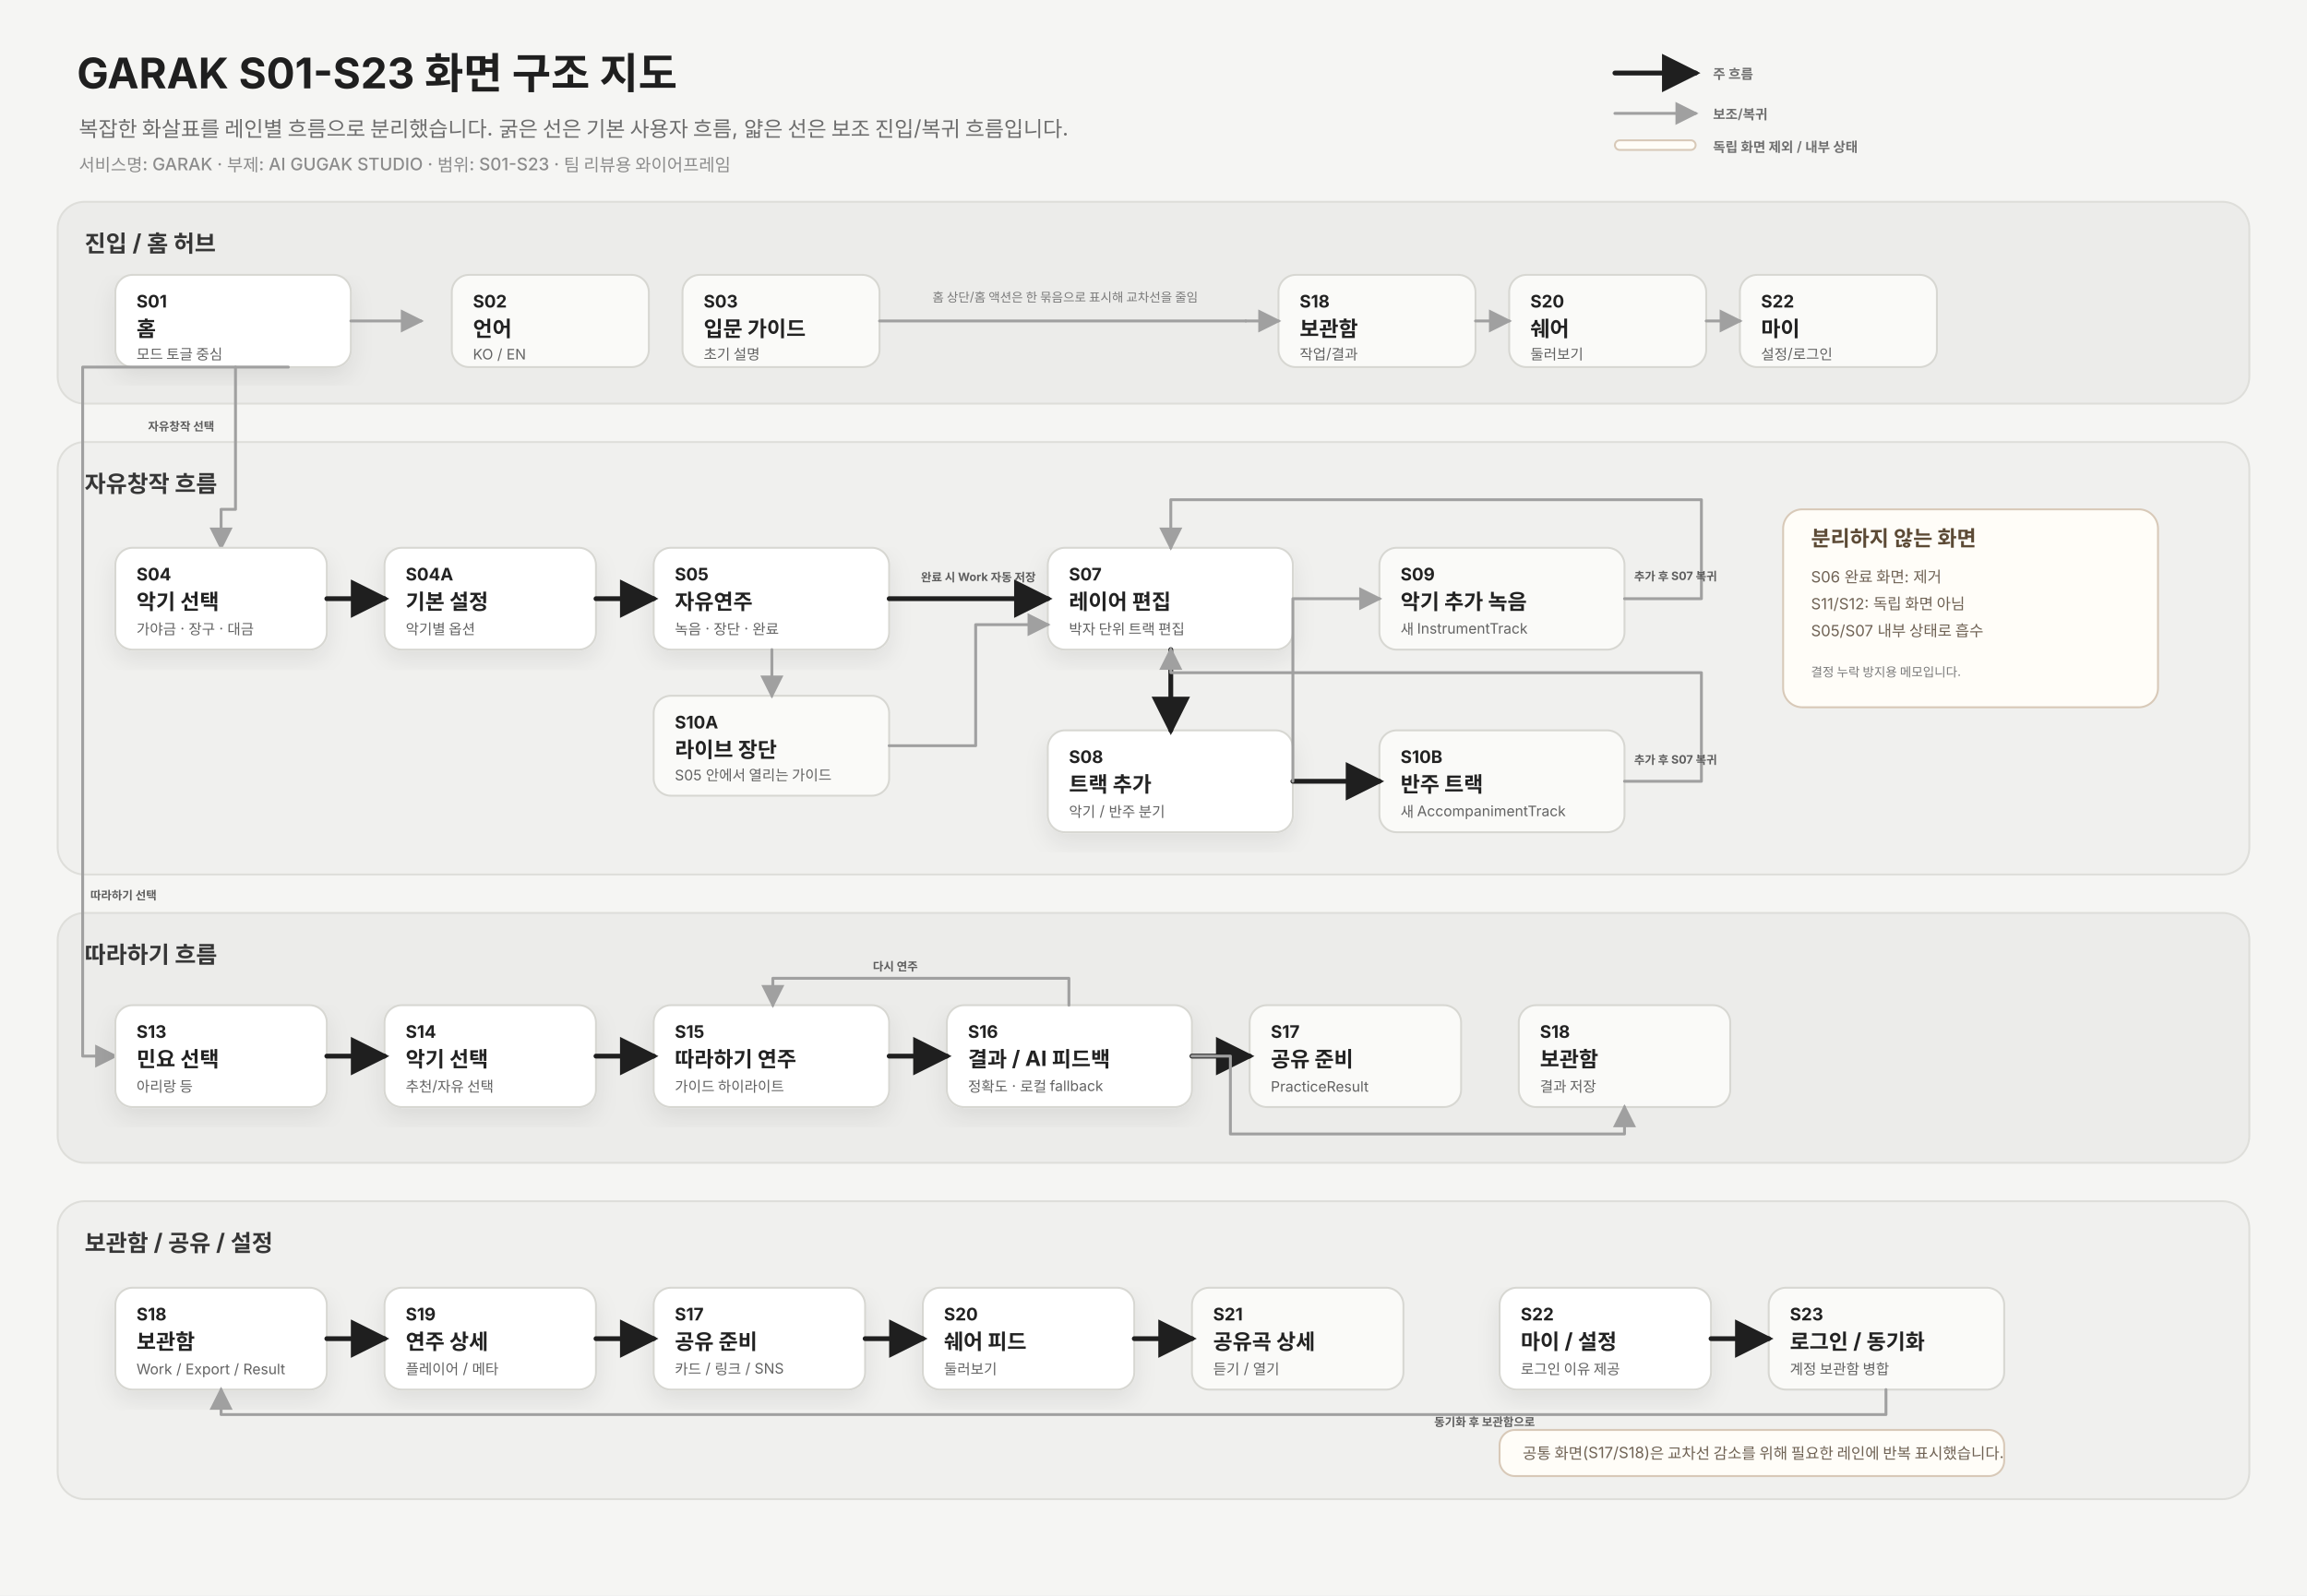
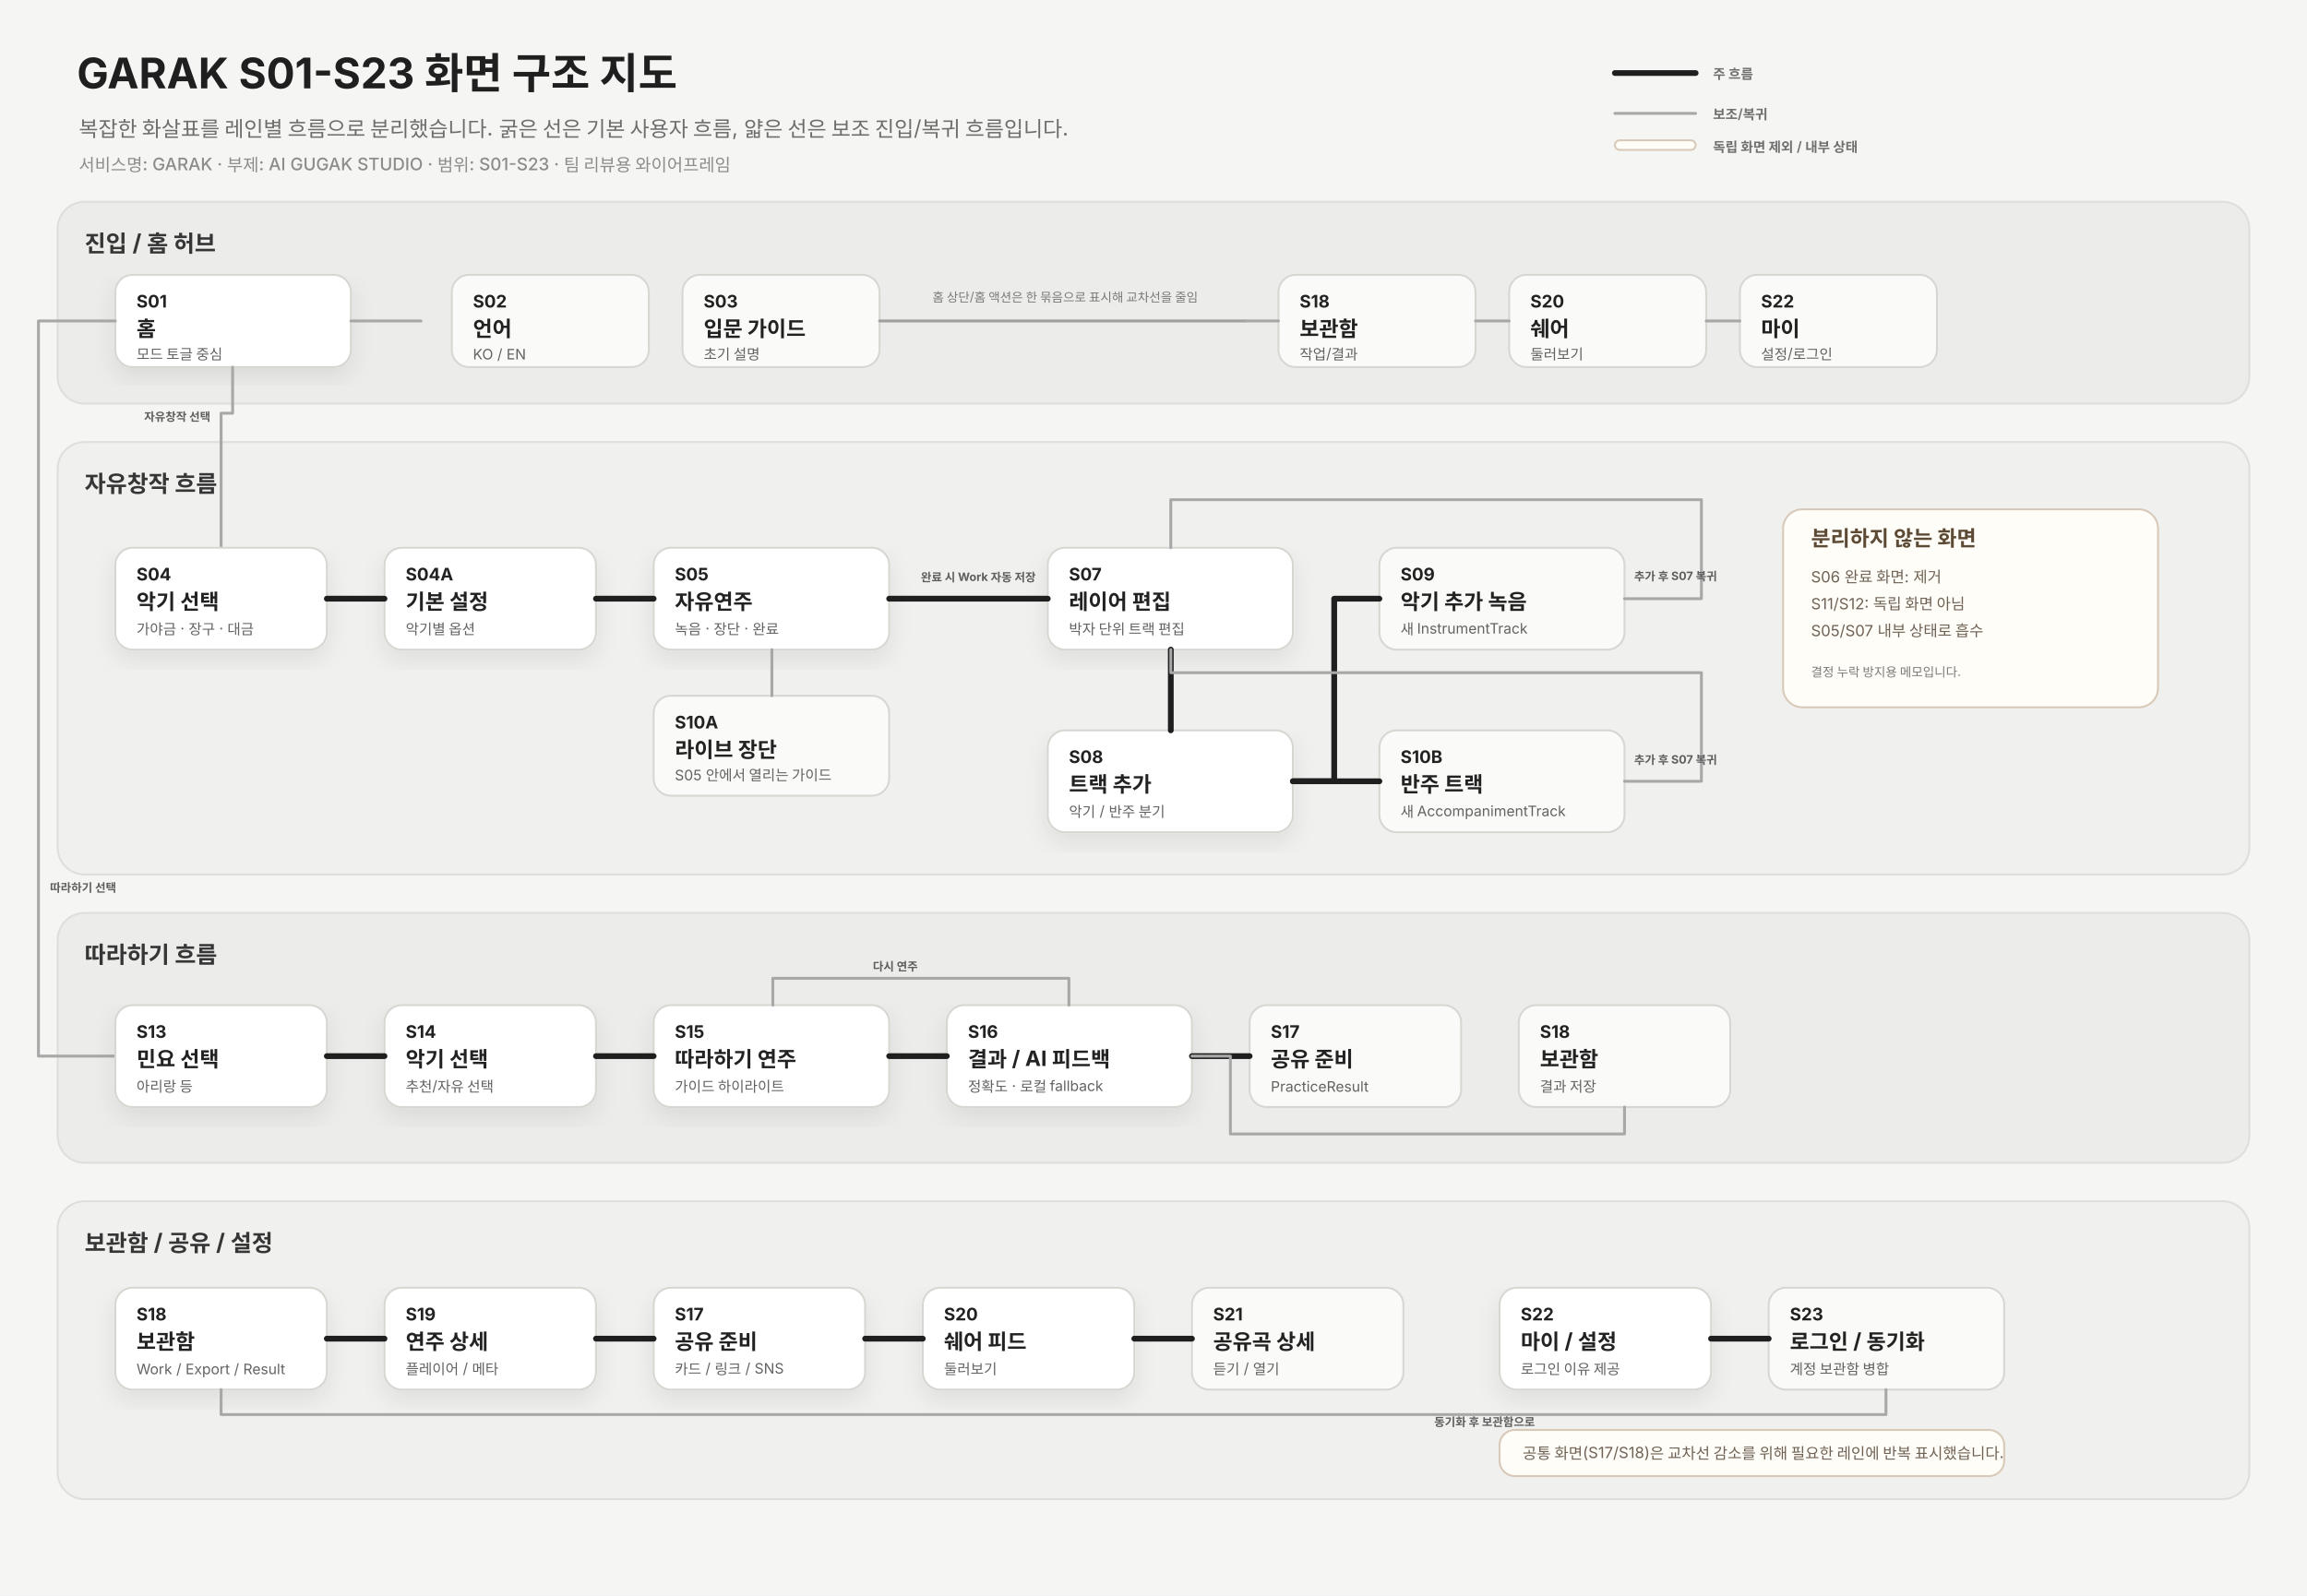
<svg xmlns="http://www.w3.org/2000/svg" width="2400" height="1660" viewBox="0 0 2400 1660" fill="none">
  <defs>
-     <marker id="arrowPrimary" markerWidth="12" markerHeight="12" refX="9" refY="6" orient="auto" markerUnits="strokeWidth">
-       <path d="M2 2L10 6L2 10V2Z" fill="#1F1F1F" />
-     </marker>
-     <marker id="arrowSecondary" markerWidth="12" markerHeight="12" refX="9" refY="6" orient="auto" markerUnits="strokeWidth">
-       <path d="M2 2L10 6L2 10V2Z" fill="#A0A0A0" />
-     </marker>
    <filter id="softShadow" x="-10%" y="-10%" width="120%" height="130%">
      <feDropShadow dx="0" dy="10" stdDeviation="12" flood-color="#000000" flood-opacity="0.08" />
    </filter>
    <style>
      .bg { fill: #F5F5F3; }
      .lane-a { fill: #ECECEA; stroke: #DEDEDA; stroke-width: 2; }
      .lane-b { fill: #F0F0EE; stroke: #DEDEDA; stroke-width: 2; }
      .card { fill: #FFFFFF; stroke: #D7D7D2; stroke-width: 2; filter: url(#softShadow); }
      .card-soft { fill: #FAFAF8; stroke: #D7D7D2; stroke-width: 2; }
      .excluded { fill: #FFFDF8; stroke: #D8C9B8; stroke-width: 2; }
-       .primary { stroke: #1F1F1F; stroke-width: 5; stroke-linecap: round; stroke-linejoin: round; marker-end: url(#arrowPrimary); }
-       .secondary { stroke: #A0A0A0; stroke-width: 3; stroke-linecap: round; stroke-linejoin: round; marker-end: url(#arrowSecondary); }
+       .primary { stroke: #1F1F1F; stroke-width: 6; stroke-linecap: round; stroke-linejoin: round; }
+       .secondary { stroke: #A8A8A8; stroke-width: 3; stroke-linecap: round; stroke-linejoin: round; }
      .bus { stroke: #A0A0A0; stroke-width: 3; stroke-linecap: round; stroke-linejoin: round; }
      .title { font: 700 44px Inter, Arial, sans-serif; fill: #1F1F1F; }
      .subtitle { font: 400 22px Inter, Arial, sans-serif; fill: #6D6D6D; }
      .meta { font: 500 18px Inter, Arial, sans-serif; fill: #8C8C8C; }
      .lane-title { font: 700 24px Inter, Arial, sans-serif; fill: #363636; }
      .screen-id { font: 700 18px Inter, Arial, sans-serif; fill: #222222; }
      .screen-title { font: 700 22px Inter, Arial, sans-serif; fill: #222222; }
      .screen-body { font: 400 15px Inter, Arial, sans-serif; fill: #626262; }
      .label { font: 600 14px Inter, Arial, sans-serif; fill: #6F6F6F; }
      .tag { font: 700 12px Inter, Arial, sans-serif; fill: #5E5E5E; }
      .small { font: 400 13px Inter, Arial, sans-serif; fill: #7A7A7A; }
      .note-title { font: 700 22px Inter, Arial, sans-serif; fill: #5C4A35; }
      .note-body { font: 400 16px Inter, Arial, sans-serif; fill: #6F6254; }
    </style>
  </defs>
  <rect class="bg" width="2400" height="1660" rx="0" />
  <text class="title" x="80" y="92">GARAK S01-S23 화면 구조 지도</text>
  <text class="subtitle" x="82" y="142">복잡한 화살표를 레인별 흐름으로 분리했습니다. 굵은 선은 기본 사용자 흐름, 얇은 선은 보조 진입/복귀 흐름입니다.</text>
  <text class="meta" x="82" y="178">서비스명: GARAK · 부제: AI GUGAK STUDIO · 범위: S01-S23 · 팀 리뷰용 와이어프레임</text>
  <line x1="1680" y1="76" x2="1764" y2="76" class="primary" />
  <text class="label" x="1782" y="82">주 흐름</text>
  <line x1="1680" y1="118" x2="1764" y2="118" class="secondary" />
  <text class="label" x="1782" y="124">보조/복귀</text>
  <rect class="excluded" x="1680" y="146" width="84" height="10" rx="5" />
  <text class="label" x="1782" y="158">독립 화면 제외 / 내부 상태</text>
  <rect class="lane-a" x="60" y="210" width="2280" height="210" rx="28" />
  <text class="lane-title" x="88" y="262">진입 / 홈 허브</text>
  <rect class="lane-b" x="60" y="460" width="2280" height="450" rx="28" />
  <text class="lane-title" x="88" y="512">자유창작 흐름</text>
  <rect class="lane-a" x="60" y="950" width="2280" height="260" rx="28" />
  <text class="lane-title" x="88" y="1002">따라하기 흐름</text>
  <rect class="lane-b" x="60" y="1250" width="2280" height="310" rx="28" />
  <text class="lane-title" x="88" y="1302">보관함 / 공유 / 설정</text>
  <g id="S01">
    <rect class="card" x="120" y="286" width="245" height="96" rx="18" />
    <text class="screen-id" x="142" y="320">S01</text>
    <text class="screen-title" x="142" y="350">홈</text>
    <text class="screen-body" x="142" y="374">모드 토글 중심</text>
  </g>
  <g id="S02">
    <rect class="card-soft" x="470" y="286" width="205" height="96" rx="18" />
    <text class="screen-id" x="492" y="320">S02</text>
    <text class="screen-title" x="492" y="350">언어</text>
    <text class="screen-body" x="492" y="374">KO / EN</text>
  </g>
  <g id="S03">
    <rect class="card-soft" x="710" y="286" width="205" height="96" rx="18" />
    <text class="screen-id" x="732" y="320">S03</text>
    <text class="screen-title" x="732" y="350">입문 가이드</text>
    <text class="screen-body" x="732" y="374">초기 설명</text>
  </g>
  <g id="S18-home">
    <rect class="card-soft" x="1330" y="286" width="205" height="96" rx="18" />
    <text class="screen-id" x="1352" y="320">S18</text>
    <text class="screen-title" x="1352" y="350">보관함</text>
    <text class="screen-body" x="1352" y="374">작업/결과</text>
  </g>
  <g id="S20-home">
    <rect class="card-soft" x="1570" y="286" width="205" height="96" rx="18" />
    <text class="screen-id" x="1592" y="320">S20</text>
    <text class="screen-title" x="1592" y="350">쉐어</text>
    <text class="screen-body" x="1592" y="374">둘러보기</text>
  </g>
  <g id="S22-home">
    <rect class="card-soft" x="1810" y="286" width="205" height="96" rx="18" />
    <text class="screen-id" x="1832" y="320">S22</text>
    <text class="screen-title" x="1832" y="350">마이</text>
    <text class="screen-body" x="1832" y="374">설정/로그인</text>
  </g>
  <line x1="365" y1="334" x2="438" y2="334" class="secondary" />
  <line x1="915" y1="334" x2="1296" y2="334" class="bus" />
  <line x1="1296" y1="334" x2="1330" y2="334" class="secondary" />
  <line x1="1535" y1="334" x2="1570" y2="334" class="secondary" />
  <line x1="1775" y1="334" x2="1810" y2="334" class="secondary" />
  <text class="small" x="970" y="314">홈 상단/홈 액션은 한 묶음으로 표시해 교차선을 줄임</text>
-   <path d="M245 382 V530 H230 V570" class="secondary" />
-   <path d="M300 382 H86 V1099 H120" class="secondary" />
-   <text class="tag" x="154" y="448">자유창작 선택</text>
-   <text class="tag" x="94" y="936">따라하기 선택</text>
+   <path d="M242 382 V430 H230 V570" class="secondary" />
+   <path d="M120 334 H40 V1099 H120" class="secondary" />
+   <text class="tag" x="150" y="438">자유창작 선택</text>
+   <text class="tag" x="52" y="928">따라하기 선택</text>
  <g id="S04">
    <rect class="card" x="120" y="570" width="220" height="106" rx="18" />
    <text class="screen-id" x="142" y="604">S04</text>
    <text class="screen-title" x="142" y="634">악기 선택</text>
    <text class="screen-body" x="142" y="660">가야금 · 장구 · 대금</text>
  </g>
  <g id="S04A">
    <rect class="card" x="400" y="570" width="220" height="106" rx="18" />
    <text class="screen-id" x="422" y="604">S04A</text>
    <text class="screen-title" x="422" y="634">기본 설정</text>
    <text class="screen-body" x="422" y="660">악기별 옵션</text>
  </g>
  <g id="S05">
    <rect class="card" x="680" y="570" width="245" height="106" rx="18" />
    <text class="screen-id" x="702" y="604">S05</text>
    <text class="screen-title" x="702" y="634">자유연주</text>
    <text class="screen-body" x="702" y="660">녹음 · 장단 · 완료</text>
  </g>
  <g id="S07">
    <rect class="card" x="1090" y="570" width="255" height="106" rx="18" />
    <text class="screen-id" x="1112" y="604">S07</text>
    <text class="screen-title" x="1112" y="634">레이어 편집</text>
    <text class="screen-body" x="1112" y="660">박자 단위 트랙 편집</text>
  </g>
  <line x1="340" y1="623" x2="400" y2="623" class="primary" />
  <line x1="620" y1="623" x2="680" y2="623" class="primary" />
  <line x1="925" y1="623" x2="1090" y2="623" class="primary" />
  <text class="tag" x="958" y="605">완료 시 Work 자동 저장</text>
  <g id="S10A">
    <rect class="card-soft" x="680" y="724" width="245" height="104" rx="18" />
    <text class="screen-id" x="702" y="758">S10A</text>
    <text class="screen-title" x="702" y="788">라이브 장단</text>
    <text class="screen-body" x="702" y="812">S05 안에서 열리는 가이드</text>
  </g>
  <path d="M803 676 V724" class="secondary" />
-   <path d="M925 776 H1015 V650 H1090" class="secondary" />
  <g id="S08">
    <rect class="card" x="1090" y="760" width="255" height="106" rx="18" />
    <text class="screen-id" x="1112" y="794">S08</text>
    <text class="screen-title" x="1112" y="824">트랙 추가</text>
    <text class="screen-body" x="1112" y="850">악기 / 반주 분기</text>
  </g>
  <path d="M1218 676 V760" class="primary" />
  <g id="S09">
    <rect class="card-soft" x="1435" y="570" width="255" height="106" rx="18" />
    <text class="screen-id" x="1457" y="604">S09</text>
    <text class="screen-title" x="1457" y="634">악기 추가 녹음</text>
    <text class="screen-body" x="1457" y="660">새 InstrumentTrack</text>
  </g>
  <g id="S10B">
    <rect class="card-soft" x="1435" y="760" width="255" height="106" rx="18" />
    <text class="screen-id" x="1457" y="794">S10B</text>
    <text class="screen-title" x="1457" y="824">반주 트랙</text>
    <text class="screen-body" x="1457" y="850">새 AccompanimentTrack</text>
  </g>
  <path d="M1345 813 H1435" class="primary" />
-   <path d="M1345 813 V623 H1435" class="secondary" />
+   <path d="M1345 813 H1388 V623 H1435" class="primary" />
  <path d="M1690 623 H1770 V520 H1218 V570" class="secondary" />
  <path d="M1690 813 H1770 V700 H1218 V676" class="secondary" />
  <text class="tag" x="1700" y="604">추가 후 S07 복귀</text>
  <text class="tag" x="1700" y="795">추가 후 S07 복귀</text>
  <g id="excluded">
    <rect class="excluded" x="1855" y="530" width="390" height="206" rx="20" />
    <text class="note-title" x="1884" y="568">분리하지 않는 화면</text>
    <text class="note-body" x="1884" y="606">S06 완료 화면: 제거</text>
    <text class="note-body" x="1884" y="634">S11/S12: 독립 화면 아님</text>
    <text class="note-body" x="1884" y="662">S05/S07 내부 상태로 흡수</text>
    <text class="small" x="1884" y="704">결정 누락 방지용 메모입니다.</text>
  </g>
  <g id="S13">
    <rect class="card" x="120" y="1046" width="220" height="106" rx="18" />
    <text class="screen-id" x="142" y="1080">S13</text>
    <text class="screen-title" x="142" y="1110">민요 선택</text>
    <text class="screen-body" x="142" y="1136">아리랑 등</text>
  </g>
  <g id="S14">
    <rect class="card" x="400" y="1046" width="220" height="106" rx="18" />
    <text class="screen-id" x="422" y="1080">S14</text>
    <text class="screen-title" x="422" y="1110">악기 선택</text>
    <text class="screen-body" x="422" y="1136">추천/자유 선택</text>
  </g>
  <g id="S15">
    <rect class="card" x="680" y="1046" width="245" height="106" rx="18" />
    <text class="screen-id" x="702" y="1080">S15</text>
    <text class="screen-title" x="702" y="1110">따라하기 연주</text>
    <text class="screen-body" x="702" y="1136">가이드 하이라이트</text>
  </g>
  <g id="S16">
    <rect class="card" x="985" y="1046" width="255" height="106" rx="18" />
    <text class="screen-id" x="1007" y="1080">S16</text>
    <text class="screen-title" x="1007" y="1110">결과 / AI 피드백</text>
    <text class="screen-body" x="1007" y="1136">정확도 · 로컬 fallback</text>
  </g>
  <g id="S17-practice">
    <rect class="card-soft" x="1300" y="1046" width="220" height="106" rx="18" />
    <text class="screen-id" x="1322" y="1080">S17</text>
    <text class="screen-title" x="1322" y="1110">공유 준비</text>
    <text class="screen-body" x="1322" y="1136">PracticeResult</text>
  </g>
  <g id="S18-practice">
    <rect class="card-soft" x="1580" y="1046" width="220" height="106" rx="18" />
    <text class="screen-id" x="1602" y="1080">S18</text>
    <text class="screen-title" x="1602" y="1110">보관함</text>
    <text class="screen-body" x="1602" y="1136">결과 저장</text>
  </g>
  <line x1="340" y1="1099" x2="400" y2="1099" class="primary" />
  <line x1="620" y1="1099" x2="680" y2="1099" class="primary" />
  <line x1="925" y1="1099" x2="985" y2="1099" class="primary" />
  <line x1="1240" y1="1099" x2="1300" y2="1099" class="primary" />
  <path d="M1240 1099 H1280 V1180 H1690 V1152" class="secondary" />
  <path d="M1112 1046 V1018 H804 V1046" class="secondary" />
  <text class="tag" x="908" y="1010">다시 연주</text>
  <g id="S18">
    <rect class="card" x="120" y="1340" width="220" height="106" rx="18" />
    <text class="screen-id" x="142" y="1374">S18</text>
    <text class="screen-title" x="142" y="1404">보관함</text>
    <text class="screen-body" x="142" y="1430">Work / Export / Result</text>
  </g>
  <g id="S19">
    <rect class="card" x="400" y="1340" width="220" height="106" rx="18" />
    <text class="screen-id" x="422" y="1374">S19</text>
    <text class="screen-title" x="422" y="1404">연주 상세</text>
    <text class="screen-body" x="422" y="1430">플레이어 / 메타</text>
  </g>
  <g id="S17">
    <rect class="card" x="680" y="1340" width="220" height="106" rx="18" />
    <text class="screen-id" x="702" y="1374">S17</text>
    <text class="screen-title" x="702" y="1404">공유 준비</text>
    <text class="screen-body" x="702" y="1430">카드 / 링크 / SNS</text>
  </g>
  <g id="S20">
    <rect class="card" x="960" y="1340" width="220" height="106" rx="18" />
    <text class="screen-id" x="982" y="1374">S20</text>
    <text class="screen-title" x="982" y="1404">쉐어 피드</text>
    <text class="screen-body" x="982" y="1430">둘러보기</text>
  </g>
  <g id="S21">
    <rect class="card-soft" x="1240" y="1340" width="220" height="106" rx="18" />
    <text class="screen-id" x="1262" y="1374">S21</text>
    <text class="screen-title" x="1262" y="1404">공유곡 상세</text>
    <text class="screen-body" x="1262" y="1430">듣기 / 열기</text>
  </g>
  <line x1="340" y1="1393" x2="400" y2="1393" class="primary" />
  <line x1="620" y1="1393" x2="680" y2="1393" class="primary" />
  <line x1="900" y1="1393" x2="960" y2="1393" class="primary" />
  <line x1="1180" y1="1393" x2="1240" y2="1393" class="primary" />
  <g id="S22">
    <rect class="card" x="1560" y="1340" width="220" height="106" rx="18" />
    <text class="screen-id" x="1582" y="1374">S22</text>
    <text class="screen-title" x="1582" y="1404">마이 / 설정</text>
    <text class="screen-body" x="1582" y="1430">로그인 이유 제공</text>
  </g>
  <g id="S23">
    <rect class="card-soft" x="1840" y="1340" width="245" height="106" rx="18" />
    <text class="screen-id" x="1862" y="1374">S23</text>
    <text class="screen-title" x="1862" y="1404">로그인 / 동기화</text>
    <text class="screen-body" x="1862" y="1430">계정 보관함 병합</text>
  </g>
  <line x1="1780" y1="1393" x2="1840" y2="1393" class="primary" />
  <path d="M1962 1446 V1472 H230 V1446" class="secondary" />
  <text class="tag" x="1492" y="1484">동기화 후 보관함으로</text>
  <g id="bottom-note">
    <rect class="excluded" x="1560" y="1488" width="525" height="48" rx="16" />
    <text class="note-body" x="1584" y="1518">공통 화면(S17/S18)은 교차선 감소를 위해 필요한 레인에 반복 표시했습니다.</text>
  </g>
</svg>
